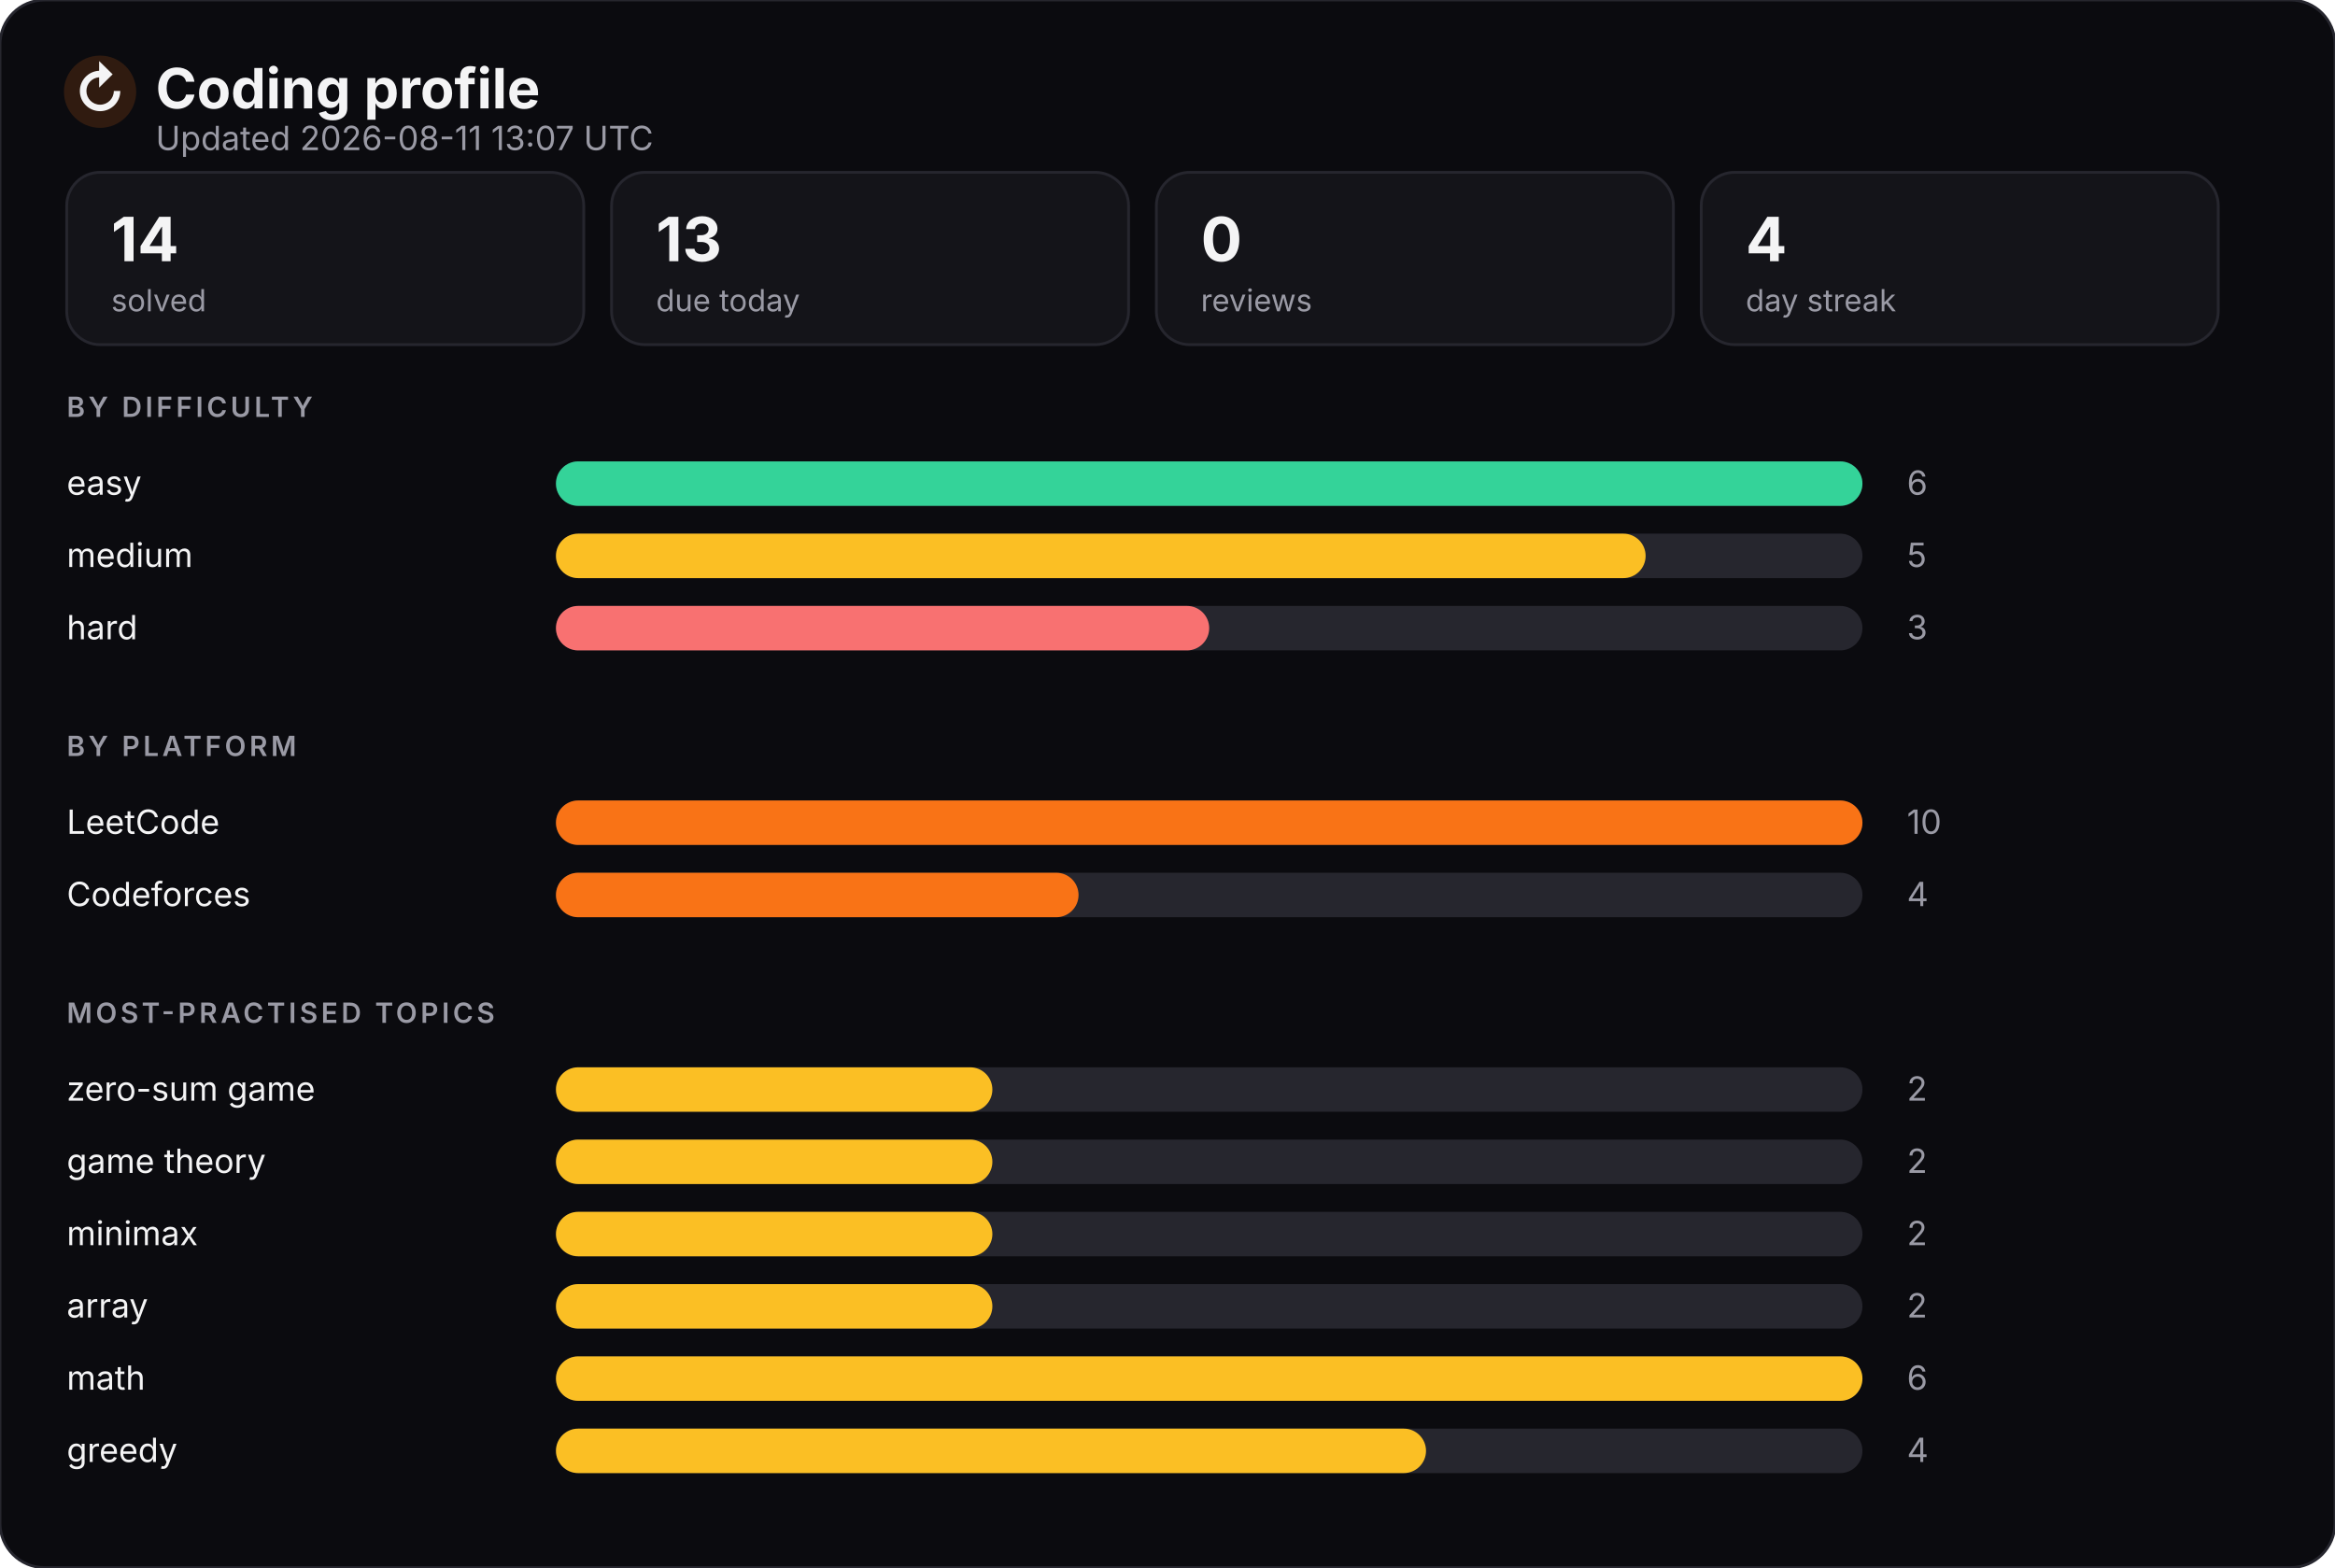
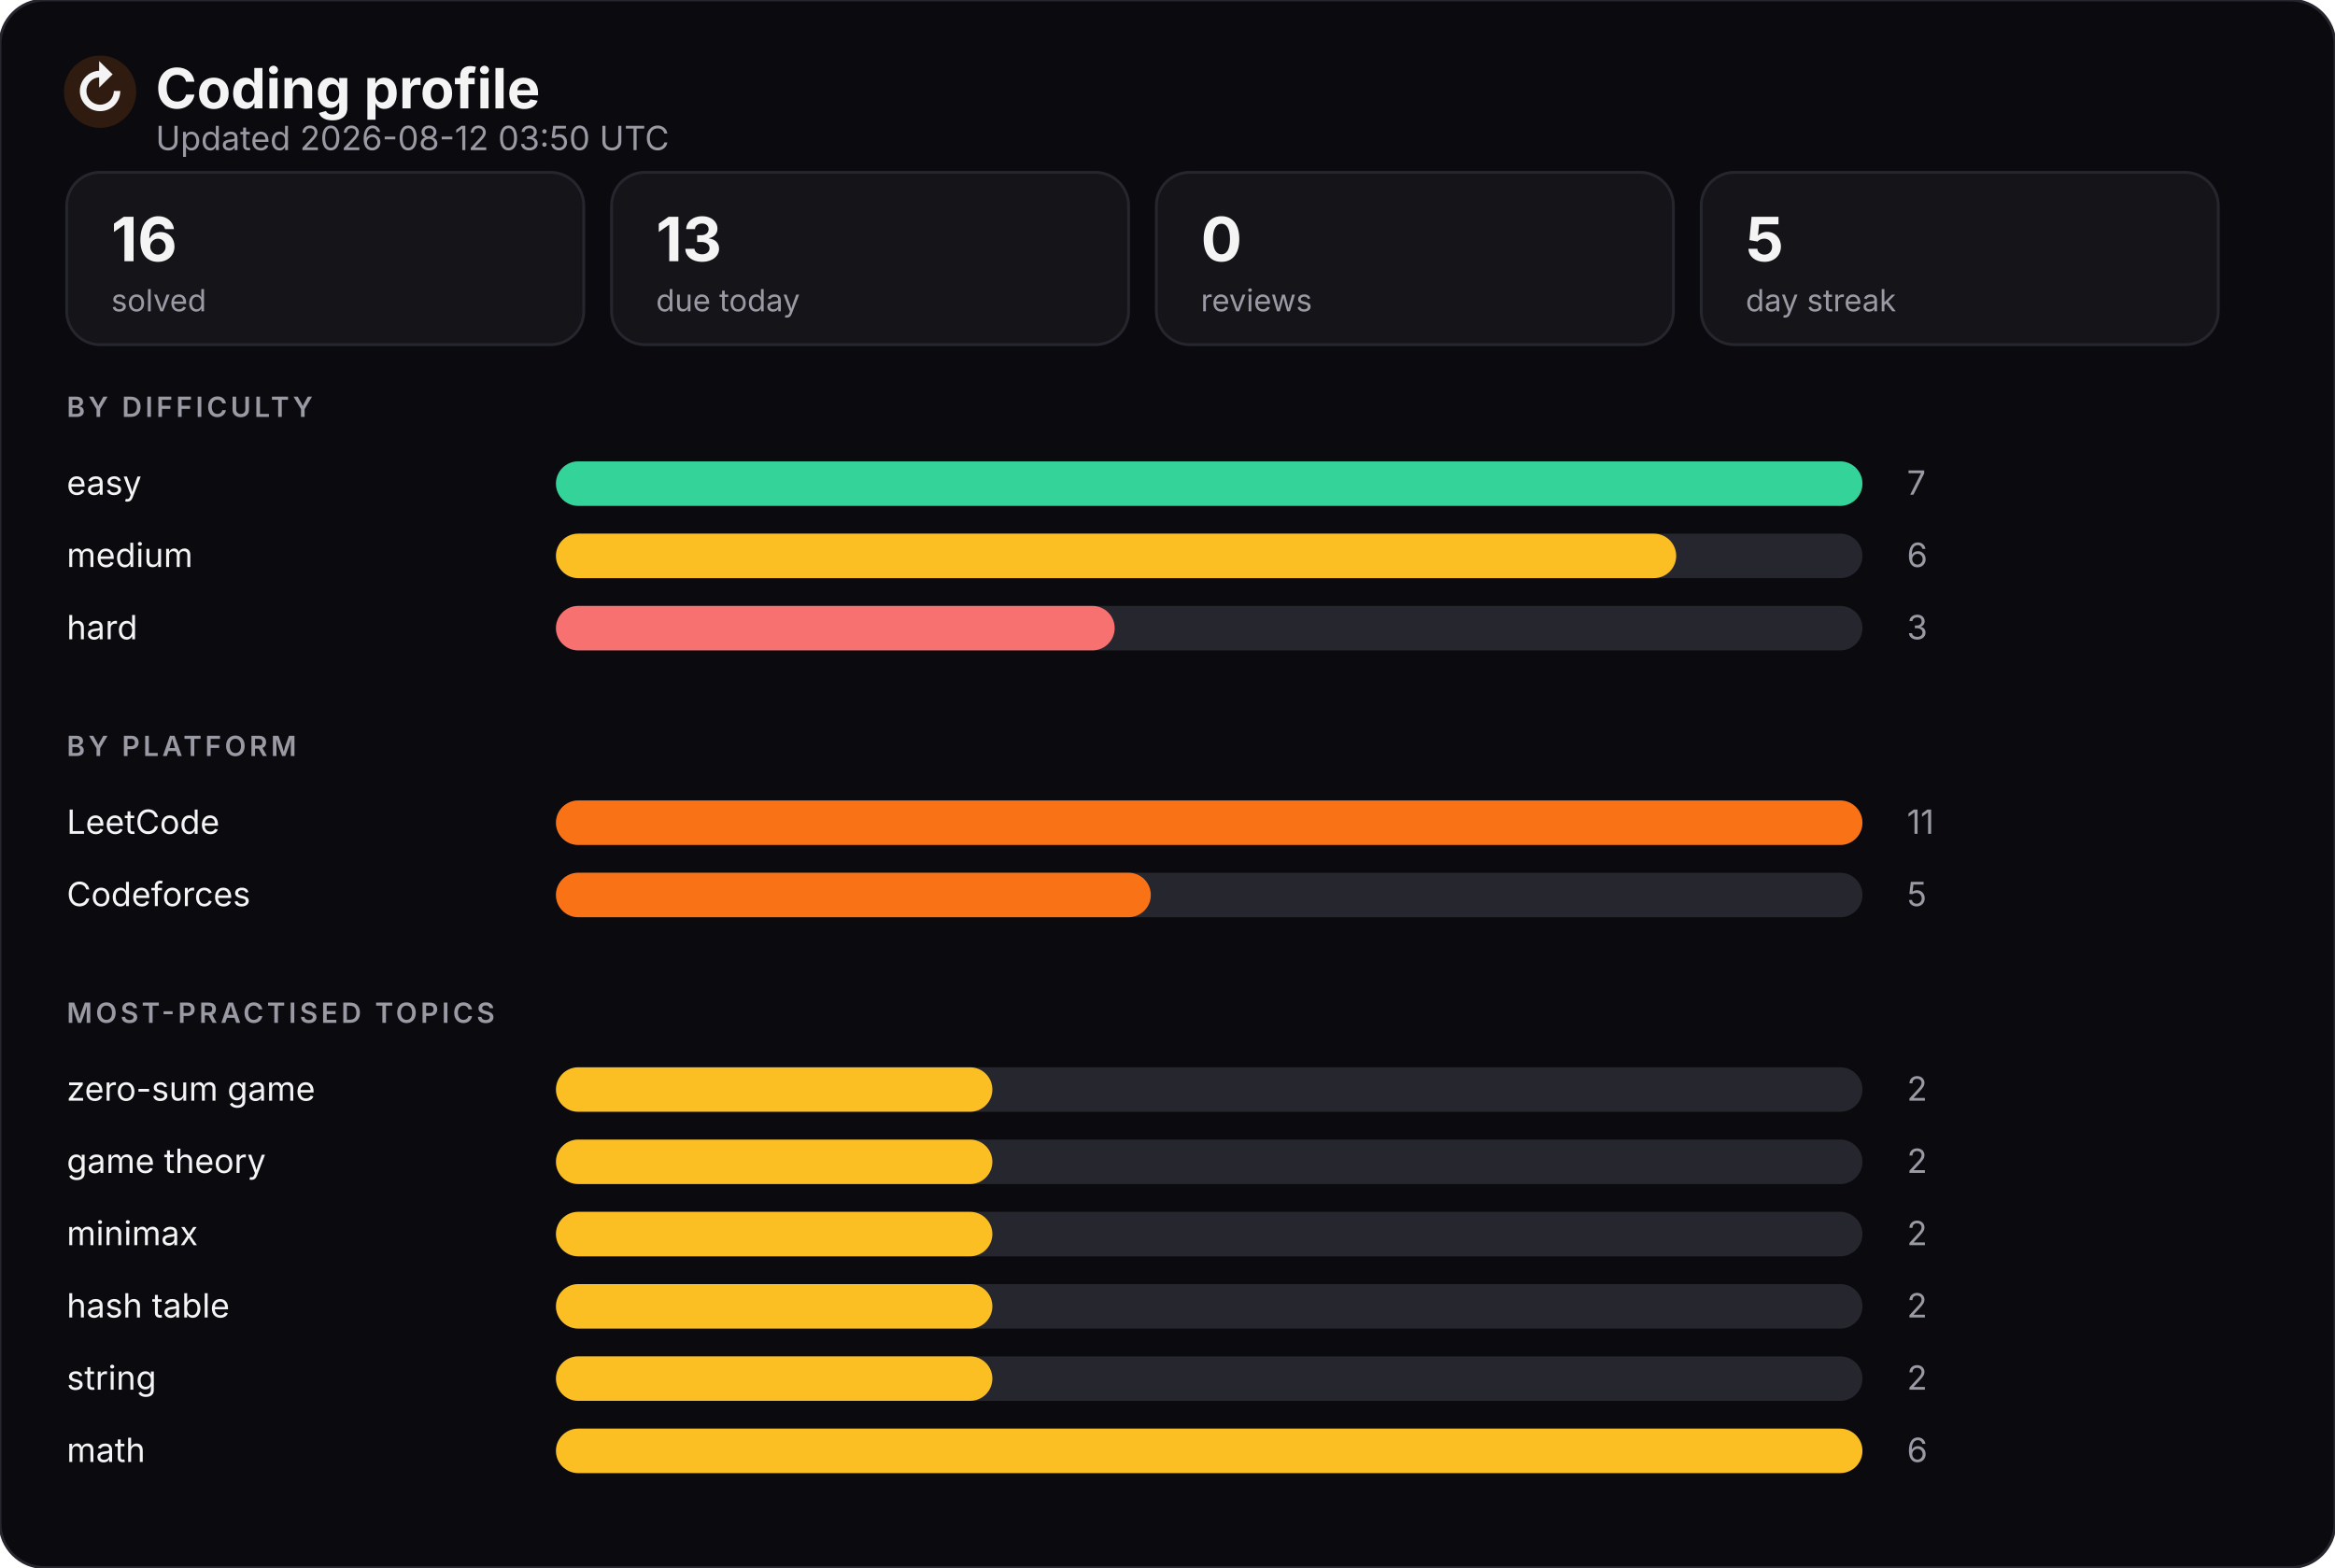
<svg xmlns="http://www.w3.org/2000/svg" width="840" height="564" viewBox="0 0 840 564" role="img" aria-label="Coding profile">
  <style>
    text { font-family: -apple-system, BlinkMacSystemFont, "Segoe UI", Inter, sans-serif; }
    .title { fill: #f4f4f5; font-size: 20px; font-weight: 700; }
    .subtitle { fill: #9a9aa5; font-size: 12px; }
    .section { fill: #9a9aa5; font-size: 10px; letter-spacing: 0.12em; font-weight: 600; }
    .label { fill: #f4f4f5; font-size: 12px; }
    .value { fill: #9a9aa5; font-size: 12px; }
    .tileValue { fill: #f4f4f5; font-size: 22px; font-weight: 700; }
    .tileLabel { fill: #9a9aa5; font-size: 11px; }

    .bar { transform-origin: 200px center; animation: grow 900ms cubic-bezier(.2,.8,.2,1) both; }
    .tile { animation: rise 600ms cubic-bezier(.2,.8,.2,1) both; }
    @keyframes grow { from { transform: scaleX(0); } to { transform: scaleX(1); } }
    @keyframes rise { from { opacity: 0; transform: translateY(6px); } to { opacity: 1; transform: none; } }
    @media (prefers-reduced-motion: reduce) {
      .bar, .tile { animation: none; }
    }
  </style>
  <rect width="840" height="564" rx="16" fill="#0b0b0f" stroke="#26262e" />
  <circle cx="36" cy="33" r="13" fill="#f97316" opacity="0.16" />
  <text x="36" y="40" class="title" fill="#f97316" text-anchor="middle">↻</text>
  <text x="56" y="39" class="title">Coding profile</text>
-   <text x="56" y="54" class="subtitle">Updated 2026-08-11 13:07 UTC</text>
+   <text x="56" y="54" class="subtitle">Updated 2026-08-12 03:50 UTC</text>
  <g class="tile" style="animation-delay:0s">
    <rect x="24" y="62" width="186" height="62" rx="12" fill="#141419" stroke="#26262e" />
-     <text x="40" y="94" class="tileValue">14</text>
+     <text x="40" y="94" class="tileValue">16</text>
    <text x="40" y="112" class="tileLabel">solved</text>
  </g>
  <g class="tile" style="animation-delay:0.06s">
    <rect x="220" y="62" width="186" height="62" rx="12" fill="#141419" stroke="#26262e" />
    <text x="236" y="94" class="tileValue">13</text>
    <text x="236" y="112" class="tileLabel">due today</text>
  </g>
  <g class="tile" style="animation-delay:0.12s">
    <rect x="416" y="62" width="186" height="62" rx="12" fill="#141419" stroke="#26262e" />
    <text x="432" y="94" class="tileValue">0</text>
    <text x="432" y="112" class="tileLabel">reviews</text>
  </g>
  <g class="tile" style="animation-delay:0.18s">
    <rect x="612" y="62" width="186" height="62" rx="12" fill="#141419" stroke="#26262e" />
-     <text x="628" y="94" class="tileValue">4</text>
+     <text x="628" y="94" class="tileValue">5</text>
    <text x="628" y="112" class="tileLabel">day streak</text>
  </g>
  <text x="24" y="150" class="section">BY DIFFICULTY</text>
  <text x="24" y="178" class="label">easy</text>
  <rect x="200" y="166" width="470" height="16" rx="8" fill="#26262e" />
  <rect x="200" y="166" width="470" height="16" rx="8" fill="#34d399" class="bar" style="animation-delay:0s" />
-   <text x="686" y="178" class="value">6</text>
+   <text x="686" y="178" class="value">7</text>
  <text x="24" y="204" class="label">medium</text>
  <rect x="200" y="192" width="470" height="16" rx="8" fill="#26262e" />
-   <rect x="200" y="192" width="392" height="16" rx="8" fill="#fbbf24" class="bar" style="animation-delay:0.08s" />
-   <text x="686" y="204" class="value">5</text>
+   <rect x="200" y="192" width="403" height="16" rx="8" fill="#fbbf24" class="bar" style="animation-delay:0.08s" />
+   <text x="686" y="204" class="value">6</text>
  <text x="24" y="230" class="label">hard</text>
  <rect x="200" y="218" width="470" height="16" rx="8" fill="#26262e" />
-   <rect x="200" y="218" width="235" height="16" rx="8" fill="#f87171" class="bar" style="animation-delay:0.16s" />
+   <rect x="200" y="218" width="201" height="16" rx="8" fill="#f87171" class="bar" style="animation-delay:0.16s" />
  <text x="686" y="230" class="value">3</text>
  <text x="24" y="272" class="section">BY PLATFORM</text>
  <text x="24" y="300" class="label">LeetCode</text>
  <rect x="200" y="288" width="470" height="16" rx="8" fill="#26262e" />
  <rect x="200" y="288" width="470" height="16" rx="8" fill="#f97316" class="bar" style="animation-delay:0.24s" />
-   <text x="686" y="300" class="value">10</text>
+   <text x="686" y="300" class="value">11</text>
  <text x="24" y="326" class="label">Codeforces</text>
  <rect x="200" y="314" width="470" height="16" rx="8" fill="#26262e" />
-   <rect x="200" y="314" width="188" height="16" rx="8" fill="#f97316" class="bar" style="animation-delay:0.32s" />
-   <text x="686" y="326" class="value">4</text>
+   <rect x="200" y="314" width="214" height="16" rx="8" fill="#f97316" class="bar" style="animation-delay:0.32s" />
+   <text x="686" y="326" class="value">5</text>
  <text x="24" y="368" class="section">MOST-PRACTISED TOPICS</text>
  <text x="24" y="396" class="label">zero-sum game</text>
  <rect x="200" y="384" width="470" height="16" rx="8" fill="#26262e" />
  <rect x="200" y="384" width="157" height="16" rx="8" fill="#fbbf24" class="bar" style="animation-delay:0.4s" />
  <text x="686" y="396" class="value">2</text>
  <text x="24" y="422" class="label">game theory</text>
  <rect x="200" y="410" width="470" height="16" rx="8" fill="#26262e" />
  <rect x="200" y="410" width="157" height="16" rx="8" fill="#fbbf24" class="bar" style="animation-delay:0.48s" />
  <text x="686" y="422" class="value">2</text>
  <text x="24" y="448" class="label">minimax</text>
  <rect x="200" y="436" width="470" height="16" rx="8" fill="#26262e" />
  <rect x="200" y="436" width="157" height="16" rx="8" fill="#fbbf24" class="bar" style="animation-delay:0.56s" />
  <text x="686" y="448" class="value">2</text>
-   <text x="24" y="474" class="label">array</text>
+   <text x="24" y="474" class="label">hash table</text>
  <rect x="200" y="462" width="470" height="16" rx="8" fill="#26262e" />
  <rect x="200" y="462" width="157" height="16" rx="8" fill="#fbbf24" class="bar" style="animation-delay:0.64s" />
  <text x="686" y="474" class="value">2</text>
-   <text x="24" y="500" class="label">math</text>
+   <text x="24" y="500" class="label">string</text>
  <rect x="200" y="488" width="470" height="16" rx="8" fill="#26262e" />
-   <rect x="200" y="488" width="470" height="16" rx="8" fill="#fbbf24" class="bar" style="animation-delay:0.72s" />
-   <text x="686" y="500" class="value">6</text>
-   <text x="24" y="526" class="label">greedy</text>
+   <rect x="200" y="488" width="157" height="16" rx="8" fill="#fbbf24" class="bar" style="animation-delay:0.72s" />
+   <text x="686" y="500" class="value">2</text>
+   <text x="24" y="526" class="label">math</text>
  <rect x="200" y="514" width="470" height="16" rx="8" fill="#26262e" />
-   <rect x="200" y="514" width="313" height="16" rx="8" fill="#fbbf24" class="bar" style="animation-delay:0.8s" />
-   <text x="686" y="526" class="value">4</text>
+   <rect x="200" y="514" width="470" height="16" rx="8" fill="#fbbf24" class="bar" style="animation-delay:0.8s" />
+   <text x="686" y="526" class="value">6</text>
</svg>
